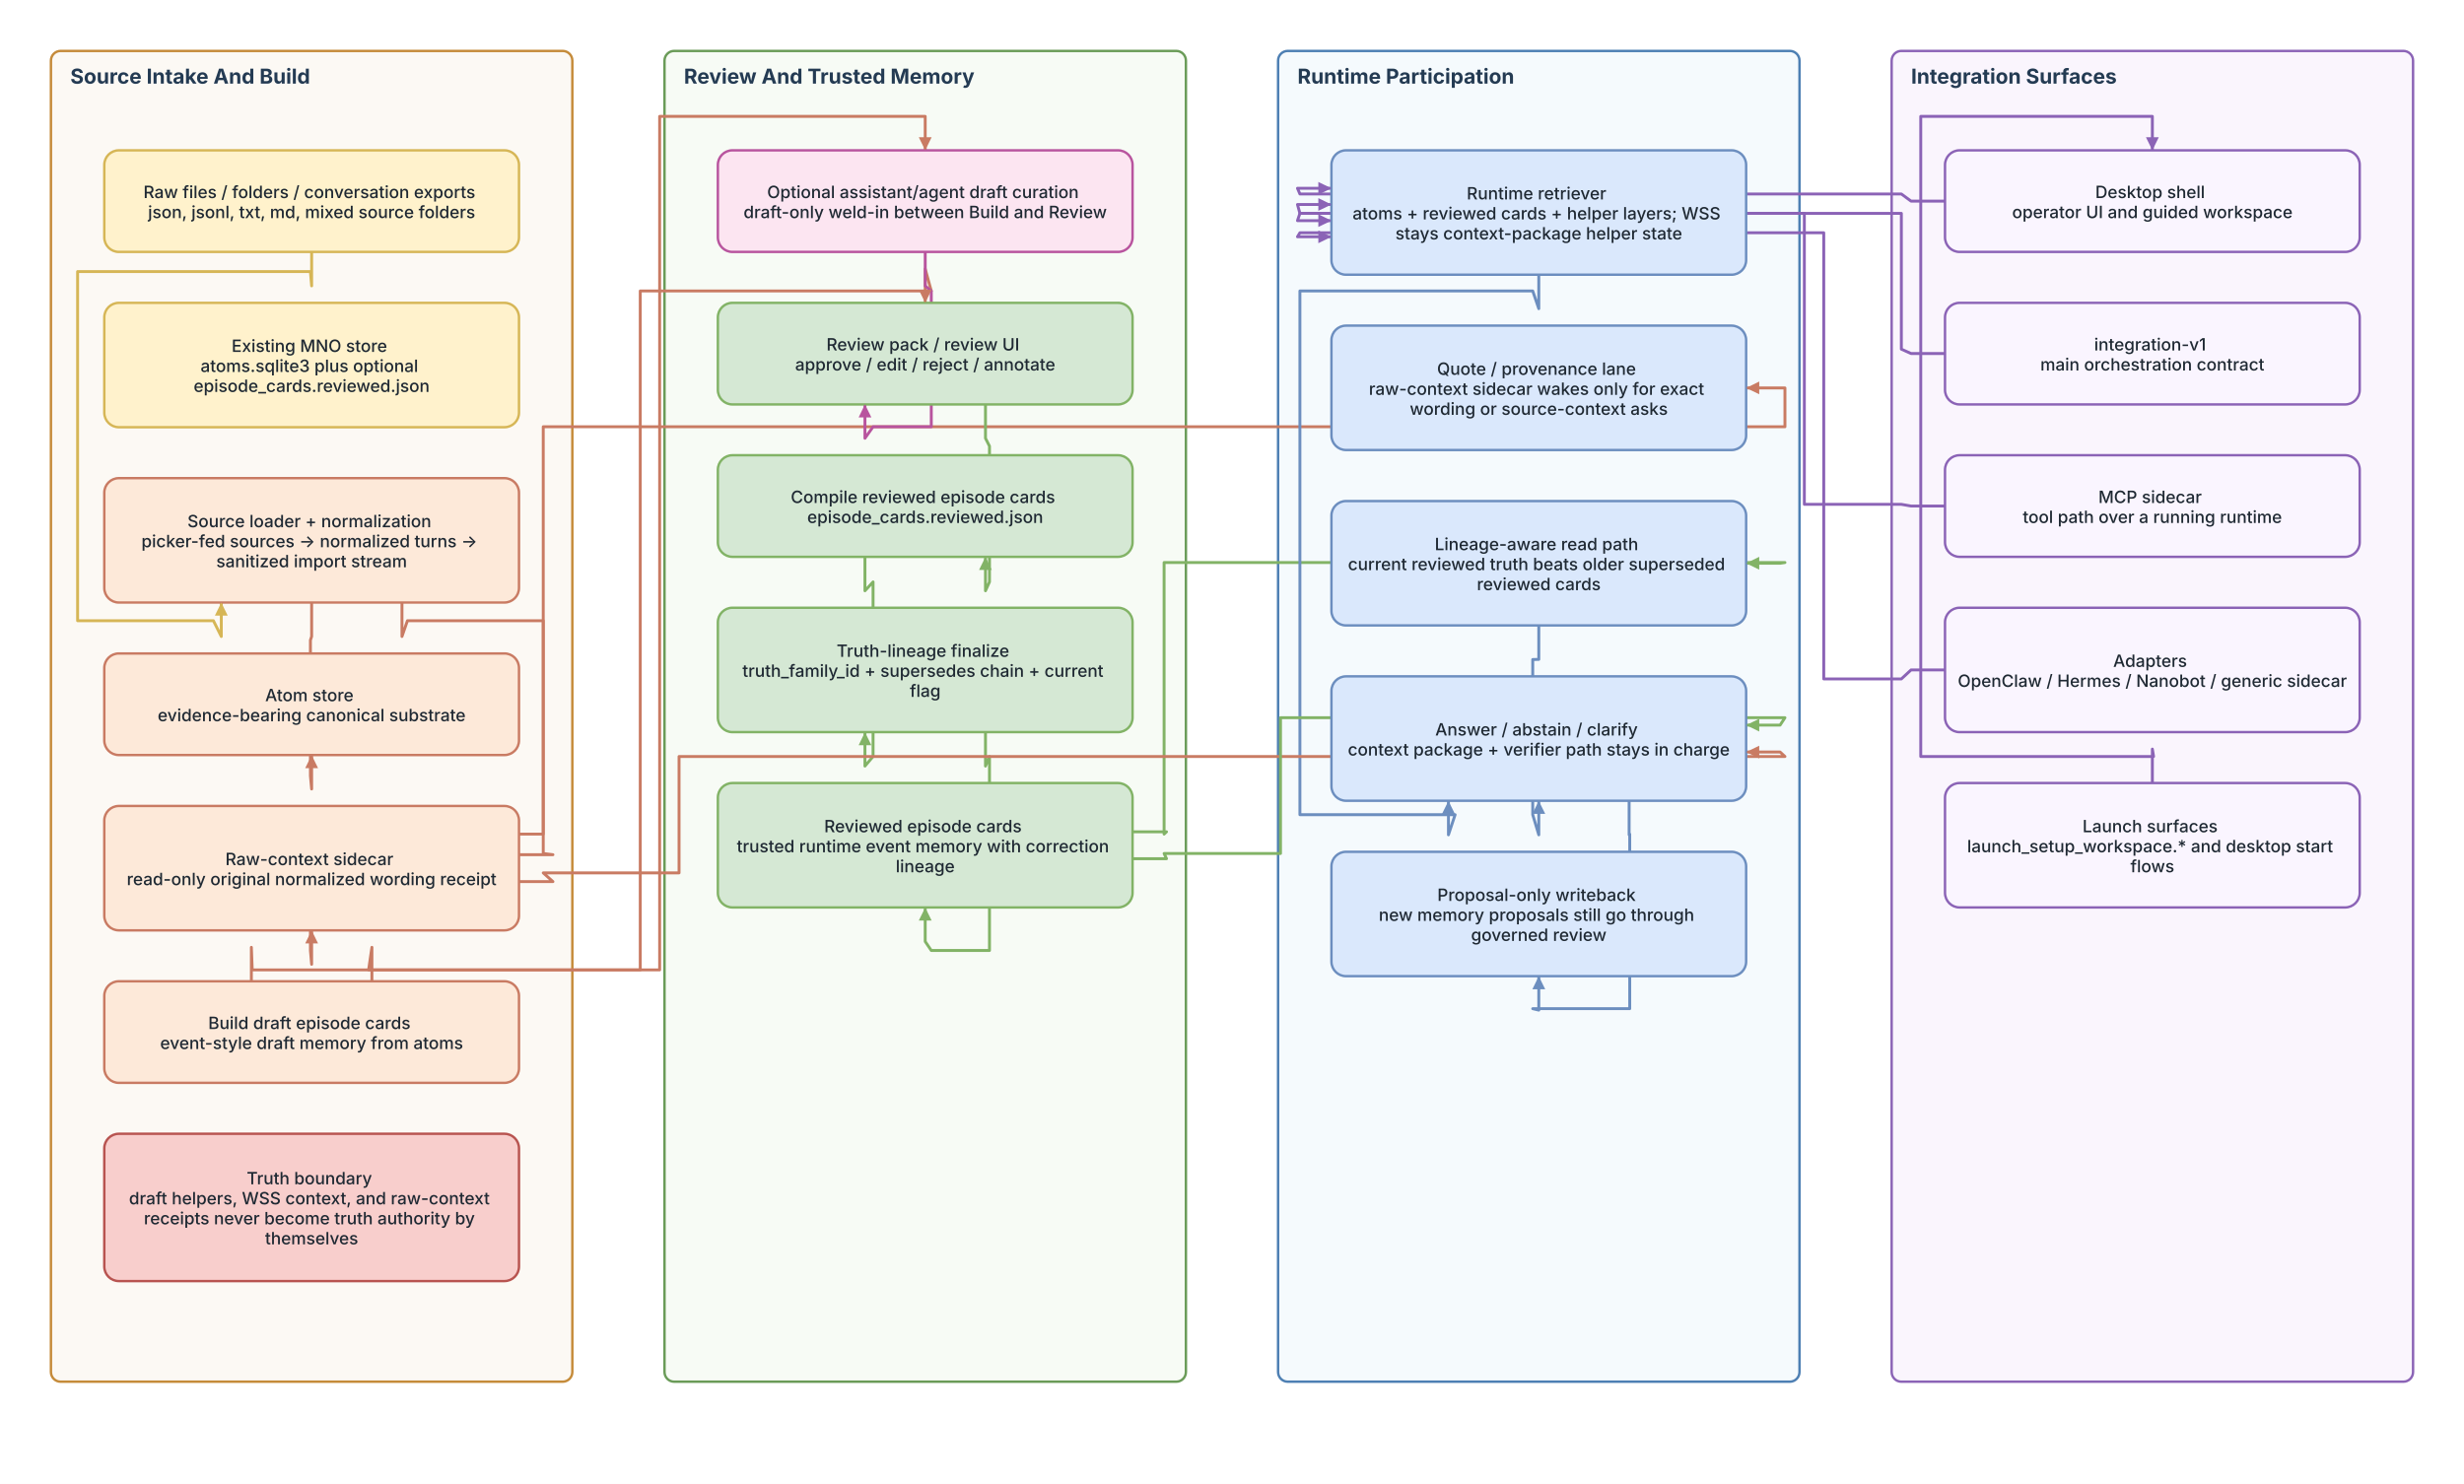
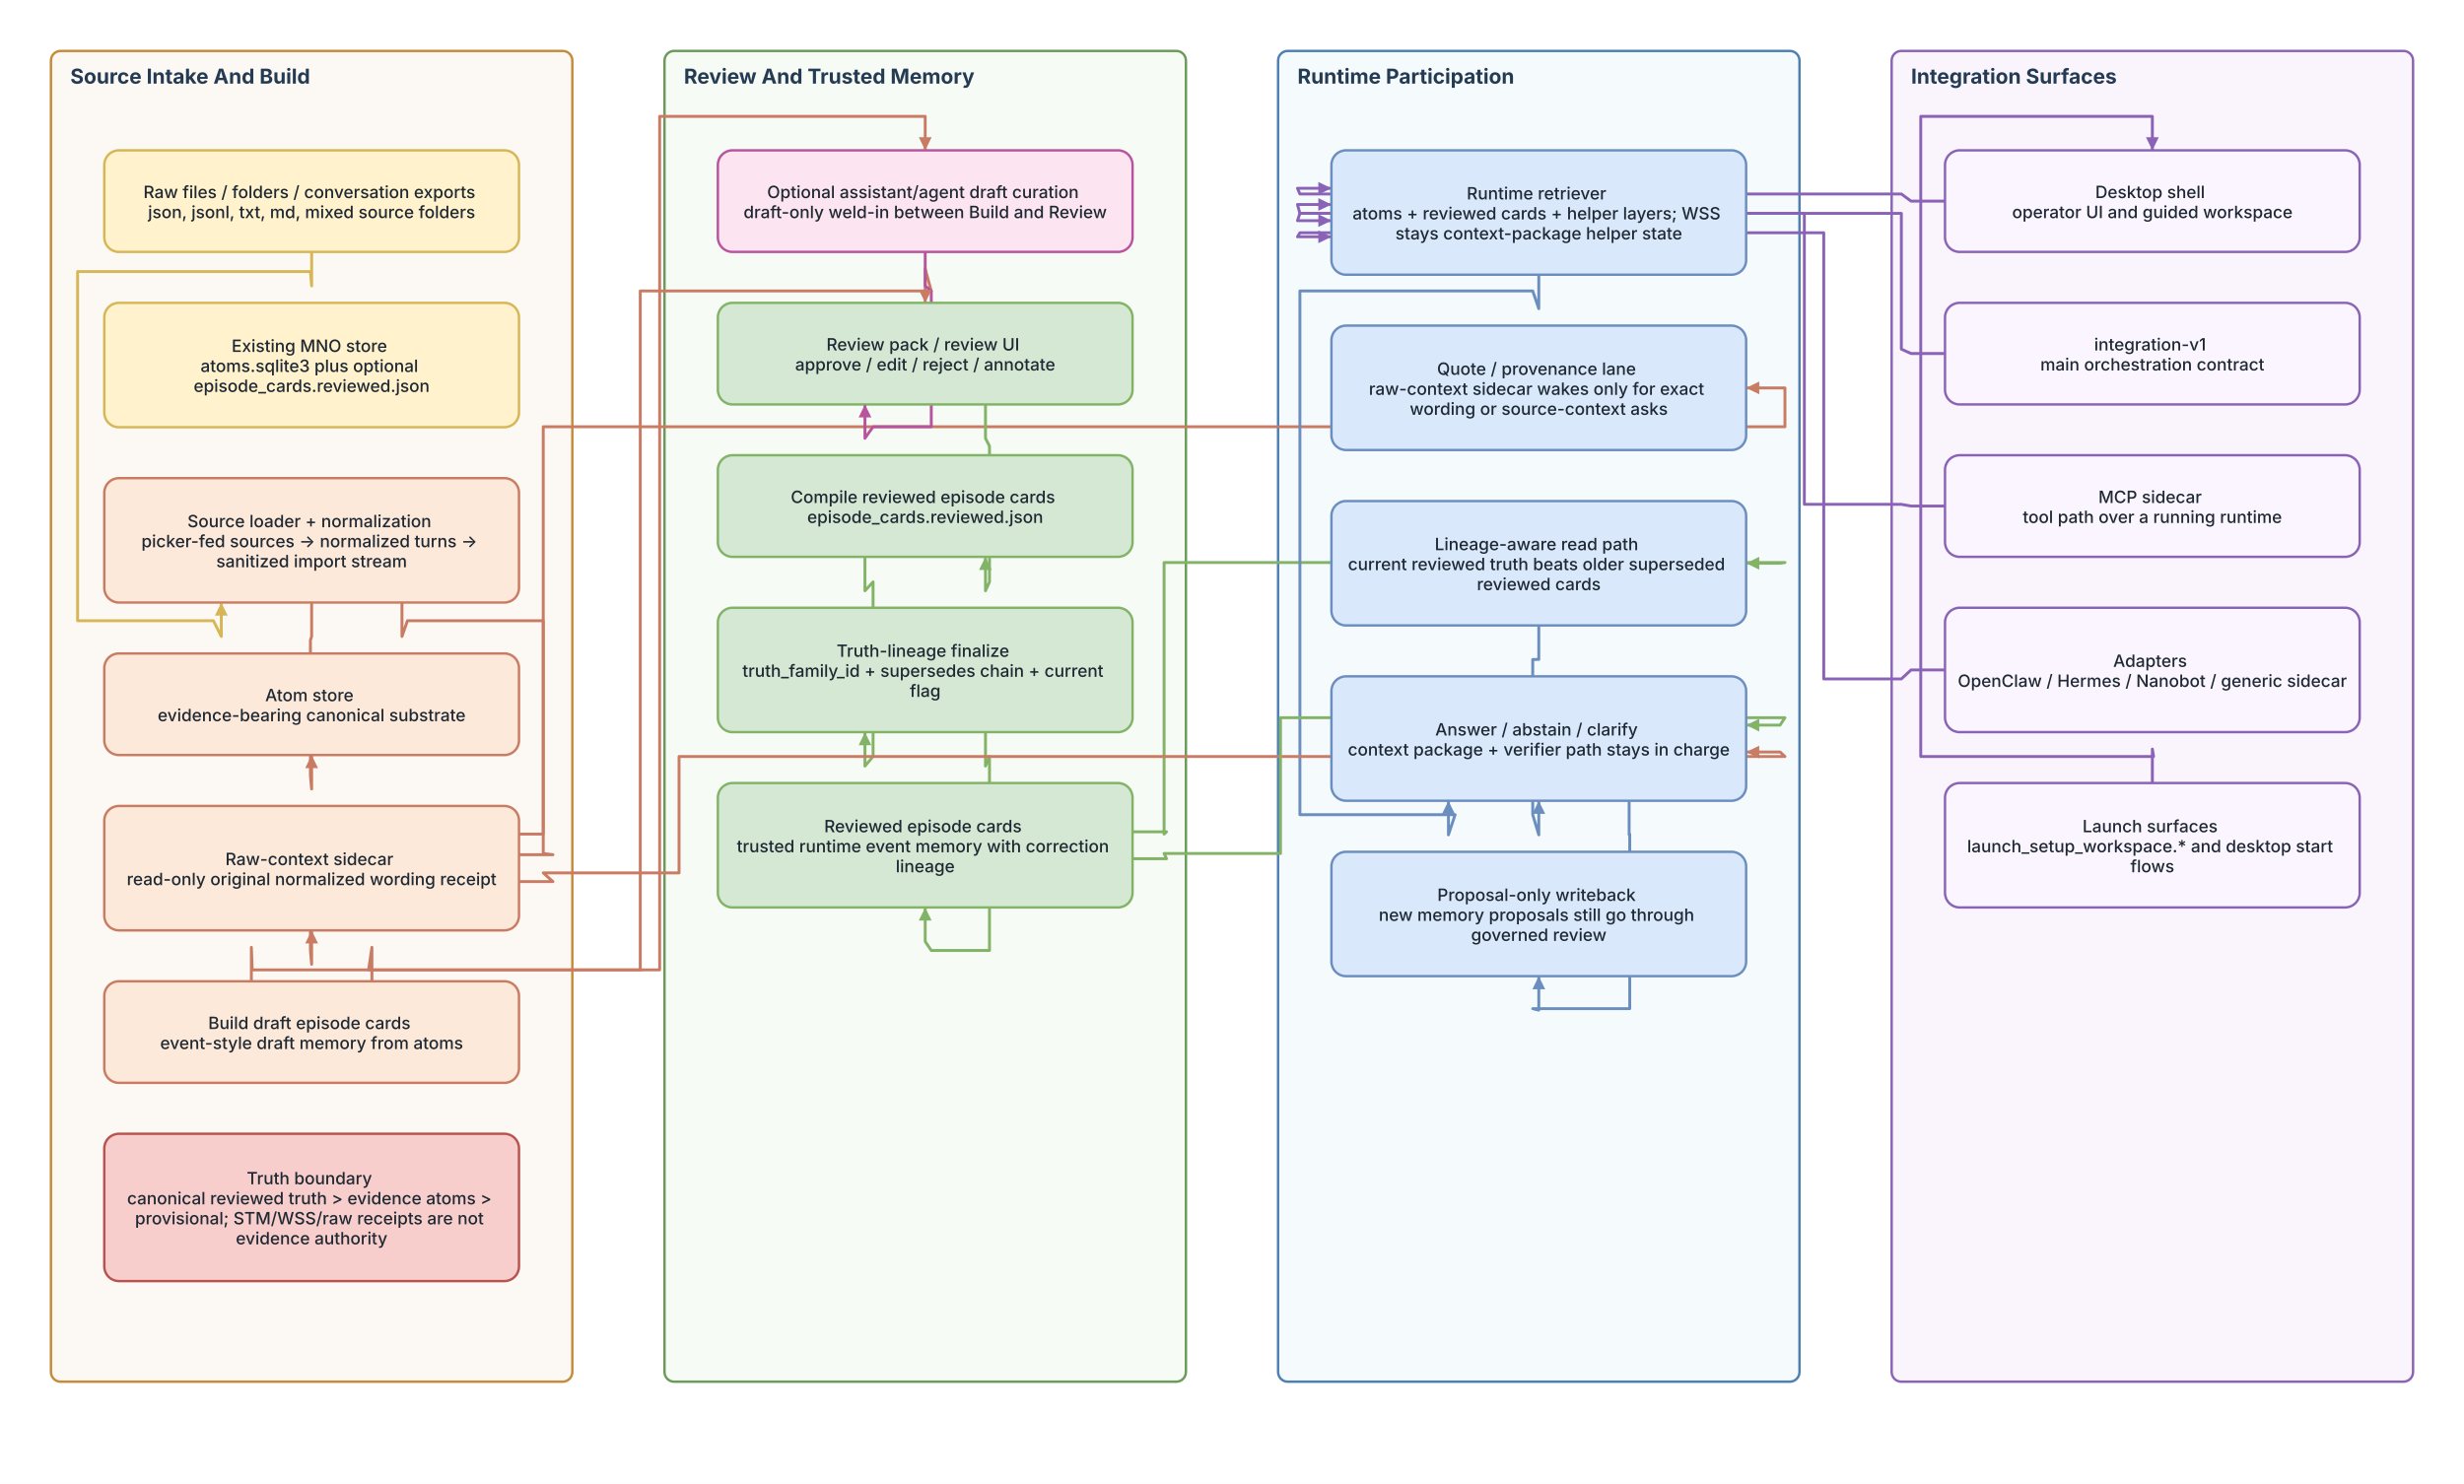
<svg xmlns="http://www.w3.org/2000/svg" width="2032" height="1224" viewBox="0 0 2032 1224" role="img" aria-label="Engineering Pipeline">
  <rect width="100%" height="100%" fill="#ffffff" />
  <rect x="42.0" y="42.0" width="430.0" height="1097.7" rx="8" fill="#f8f1e7" fill-opacity="0.48" stroke="#c58b3a" stroke-width="2" />
  <text x="58.0" y="69.0" font-family="Segoe UI, Inter, Arial, sans-serif" font-size="17" font-weight="700" fill="#243b53">Source Intake And Build</text>
  <rect x="548.0" y="42.0" width="430.0" height="1097.7" rx="8" fill="#eef6ea" fill-opacity="0.48" stroke="#6a9b58" stroke-width="2" />
  <text x="564.0" y="69.0" font-family="Segoe UI, Inter, Arial, sans-serif" font-size="17" font-weight="700" fill="#243b53">Review And Trusted Memory</text>
  <rect x="1054.0" y="42.0" width="430.0" height="1097.7" rx="8" fill="#eaf3fb" fill-opacity="0.48" stroke="#4d7fb3" stroke-width="2" />
  <text x="1070.0" y="69.0" font-family="Segoe UI, Inter, Arial, sans-serif" font-size="17" font-weight="700" fill="#243b53">Runtime Participation</text>
  <rect x="1560.0" y="42.0" width="430.0" height="1097.7" rx="8" fill="#f4eafa" fill-opacity="0.48" stroke="#8b63b6" stroke-width="2" />
  <text x="1576.0" y="69.0" font-family="Segoe UI, Inter, Arial, sans-serif" font-size="17" font-weight="700" fill="#243b53">Integration Surfaces</text>
  <polyline points="713.3,459.3 713.3,487.3 720.0,480.0 720.0,624.0 713.3,631.9 713.3,603.9" fill="none" stroke="#82b366" stroke-width="2.4" stroke-linejoin="round" stroke-linecap="round" />
  <polyline points="812.7,603.9 812.7,631.9 816.0,624.0 816.0,784.0 768.0,784.0 763.0,776.6 763.0,748.6" fill="none" stroke="#82b366" stroke-width="2.4" stroke-linejoin="round" stroke-linecap="round" />
  <polyline points="428.0,705.0 456.0,705.0 448.0,704.0 448.0,352.0 1472.0,352.0 1472.0,320.0 1468.0,320.0 1440.0,320.0" fill="none" stroke="#c97b63" stroke-width="2.4" stroke-linejoin="round" stroke-linecap="round" />
  <polyline points="934.0,686.1 962.0,686.1 960.0,688.0 960.0,464.0 1472.0,464.0 1468.0,464.6 1440.0,464.6" fill="none" stroke="#82b366" stroke-width="2.4" stroke-linejoin="round" stroke-linecap="round" />
  <polyline points="1269.0,226.6 1269.0,254.6 1264.0,240.0 1072.0,240.0 1072.0,672.0 1200.0,672.0 1194.5,688.6 1194.5,660.6" fill="none" stroke="#6c8ebf" stroke-width="2.4" stroke-linejoin="round" stroke-linecap="round" />
  <polyline points="1269.0,515.9 1269.0,543.9 1264.0,544.0 1264.0,672.0 1269.0,688.6 1269.0,660.6" fill="none" stroke="#6c8ebf" stroke-width="2.4" stroke-linejoin="round" stroke-linecap="round" />
  <polyline points="1343.5,660.6 1343.5,688.6 1344.0,688.0 1344.0,832.0 1264.0,832.0 1269.0,833.2 1269.0,805.2" fill="none" stroke="#6c8ebf" stroke-width="2.4" stroke-linejoin="round" stroke-linecap="round" />
  <polyline points="1604.0,165.9 1576.0,165.9 1568.0,160.0 1072.0,160.0 1070.0,155.3 1098.0,155.3" fill="none" stroke="#8b63b6" stroke-width="2.4" stroke-linejoin="round" stroke-linecap="round" />
  <polyline points="1604.0,291.6 1576.0,291.6 1568.0,288.0 1568.0,176.0 1072.0,176.0 1070.0,168.7 1098.0,168.7" fill="none" stroke="#8b63b6" stroke-width="2.4" stroke-linejoin="round" stroke-linecap="round" />
  <polyline points="257.0,207.8 257.0,235.8 256.0,224.0 64.0,224.0 64.0,512.0 176.0,512.0 182.5,525.0 182.5,497.0" fill="none" stroke="#d6b656" stroke-width="2.4" stroke-linejoin="round" stroke-linecap="round" />
  <polyline points="1604.0,417.4 1576.0,417.4 1568.0,416.0 1488.0,416.0 1488.0,176.0 1072.0,176.0 1070.0,182.0 1098.0,182.0" fill="none" stroke="#8b63b6" stroke-width="2.4" stroke-linejoin="round" stroke-linecap="round" />
  <polyline points="1604.0,552.6 1576.0,552.6 1568.0,560.0 1504.0,560.0 1504.0,192.0 1072.0,192.0 1070.0,195.3 1098.0,195.3" fill="none" stroke="#8b63b6" stroke-width="2.4" stroke-linejoin="round" stroke-linecap="round" />
  <polyline points="1775.0,645.9 1775.0,617.9 1776.0,624.0 1584.0,624.0 1584.0,96.0 1775.0,96.0 1775.0,124.0" fill="none" stroke="#8b63b6" stroke-width="2.4" stroke-linejoin="round" stroke-linecap="round" />
  <polyline points="428.0,727.2 456.0,727.2 448.0,720.0 560.0,720.0 560.0,624.0 1472.0,624.0 1468.0,620.3 1440.0,620.3" fill="none" stroke="#c97b63" stroke-width="2.4" stroke-linejoin="round" stroke-linecap="round" />
  <polyline points="934.0,708.3 962.0,708.3 960.0,704.0 1056.0,704.0 1056.0,592.0 1472.0,592.0 1468.0,598.1 1440.0,598.1" fill="none" stroke="#82b366" stroke-width="2.4" stroke-linejoin="round" stroke-linecap="round" />
  <polyline points="257.0,497.0 257.0,525.0 256.0,528.0 256.0,640.0 257.0,650.8 257.0,622.8" fill="none" stroke="#c97b63" stroke-width="2.4" stroke-linejoin="round" stroke-linecap="round" />
  <polyline points="331.5,497.0 331.5,525.0 336.0,512.0 448.0,512.0 448.0,688.0 256.0,688.0 256.0,784.0 257.0,795.4 257.0,767.4" fill="none" stroke="#c97b63" stroke-width="2.4" stroke-linejoin="round" stroke-linecap="round" />
  <polyline points="207.3,809.4 207.3,781.4 208.0,800.0 544.0,800.0 544.0,96.0 763.0,96.0 763.0,124.0" fill="none" stroke="#c97b63" stroke-width="2.4" stroke-linejoin="round" stroke-linecap="round" />
  <polyline points="306.7,809.4 306.7,781.4 304.0,800.0 528.0,800.0 528.0,240.0 768.0,240.0 763.0,221.8 763.0,249.8" fill="none" stroke="#c97b63" stroke-width="2.4" stroke-linejoin="round" stroke-linecap="round" />
  <polyline points="763.0,207.8 763.0,235.8 768.0,240.0 768.0,352.0 720.0,352.0 713.3,361.5 713.3,333.5" fill="none" stroke="#b8549e" stroke-width="2.4" stroke-linejoin="round" stroke-linecap="round" />
  <polyline points="812.7,333.5 812.7,361.5 816.0,368.0 816.0,480.0 812.7,487.3 812.7,459.3" fill="none" stroke="#82b366" stroke-width="2.4" stroke-linejoin="round" stroke-linecap="round" />
  <rect x="86.0" y="124.0" width="342.0" height="83.8" rx="12" fill="#fff2cc" stroke="#d6b656" stroke-width="2" />
  <text text-anchor="middle" font-family="Segoe UI, Inter, Arial, sans-serif" font-size="14" font-weight="500" fill="#1f2933" x="257.0" y="163.4">
    <tspan x="257.0" dy="0.0">Raw files / folders / conversation exports</tspan>
    <tspan x="257.0" dy="16.5">json, jsonl, txt, md, mixed source folders</tspan>
  </text>
  <rect x="86.0" y="249.8" width="342.0" height="102.6" rx="12" fill="#fff2cc" stroke="#d6b656" stroke-width="2" />
  <text text-anchor="middle" font-family="Segoe UI, Inter, Arial, sans-serif" font-size="14" font-weight="500" fill="#1f2933" x="257.0" y="290.3">
    <tspan x="257.0" dy="0.0">Existing MNO store</tspan>
    <tspan x="257.0" dy="16.5">atoms.sqlite3 plus optional</tspan>
    <tspan x="257.0" dy="16.5">episode_cards.reviewed.json</tspan>
  </text>
  <rect x="86.0" y="394.4" width="342.0" height="102.6" rx="12" fill="#fde9d9" stroke="#c97b63" stroke-width="2" />
  <text text-anchor="middle" font-family="Segoe UI, Inter, Arial, sans-serif" font-size="14" font-weight="500" fill="#1f2933" x="257.0" y="434.9">
    <tspan x="257.0" dy="0.0">Source loader + normalization</tspan>
    <tspan x="257.0" dy="16.5">picker-fed sources -&gt; normalized turns -&gt;</tspan>
    <tspan x="257.0" dy="16.5">sanitized import stream</tspan>
  </text>
  <rect x="86.0" y="539.0" width="342.0" height="83.8" rx="12" fill="#fde9d9" stroke="#c97b63" stroke-width="2" />
  <text text-anchor="middle" font-family="Segoe UI, Inter, Arial, sans-serif" font-size="14" font-weight="500" fill="#1f2933" x="257.0" y="578.4">
    <tspan x="257.0" dy="0.0">Atom store</tspan>
    <tspan x="257.0" dy="16.5">evidence-bearing canonical substrate</tspan>
  </text>
  <rect x="86.0" y="664.8" width="342.0" height="102.6" rx="12" fill="#fde9d9" stroke="#c97b63" stroke-width="2" />
  <text text-anchor="middle" font-family="Segoe UI, Inter, Arial, sans-serif" font-size="14" font-weight="500" fill="#1f2933" x="257.0" y="713.6">
    <tspan x="257.0" dy="0.0">Raw-context sidecar</tspan>
    <tspan x="257.0" dy="16.5">read-only original normalized wording receipt</tspan>
  </text>
  <rect x="86.0" y="809.4" width="342.0" height="83.8" rx="12" fill="#fde9d9" stroke="#c97b63" stroke-width="2" />
  <text text-anchor="middle" font-family="Segoe UI, Inter, Arial, sans-serif" font-size="14" font-weight="500" fill="#1f2933" x="257.0" y="848.8">
    <tspan x="257.0" dy="0.0">Build draft episode cards</tspan>
    <tspan x="257.0" dy="16.5">event-style draft memory from atoms</tspan>
  </text>
  <rect x="86.0" y="935.2" width="342.0" height="121.5" rx="12" fill="#f8cecc" stroke="#b85450" stroke-width="2" />
  <text text-anchor="middle" font-family="Segoe UI, Inter, Arial, sans-serif" font-size="14" font-weight="500" fill="#1f2933" x="257.0" y="976.9">
    <tspan x="257.0" dy="0.0">Truth boundary</tspan>
-     <tspan x="257.0" dy="16.5">draft helpers, WSS context, and raw-context</tspan>
-     <tspan x="257.0" dy="16.5">receipts never become truth authority by</tspan>
-     <tspan x="257.0" dy="16.5">themselves</tspan>
+     <tspan x="257.0" dy="16.5">canonical reviewed truth &gt; evidence atoms &gt;</tspan>
+     <tspan x="257.0" dy="16.5">provisional; STM/WSS/raw receipts are not</tspan>
+     <tspan x="257.0" dy="16.5">evidence authority</tspan>
  </text>
  <rect x="592.0" y="124.0" width="342.0" height="83.8" rx="12" fill="#fce5f1" stroke="#b8549e" stroke-width="2" />
  <text text-anchor="middle" font-family="Segoe UI, Inter, Arial, sans-serif" font-size="14" font-weight="500" fill="#1f2933" x="763.0" y="163.4">
    <tspan x="763.0" dy="0.0">Optional assistant/agent draft curation</tspan>
    <tspan x="763.0" dy="16.5">draft-only weld-in between Build and Review</tspan>
  </text>
  <rect x="592.0" y="249.8" width="342.0" height="83.8" rx="12" fill="#d5e8d4" stroke="#82b366" stroke-width="2" />
  <text text-anchor="middle" font-family="Segoe UI, Inter, Arial, sans-serif" font-size="14" font-weight="500" fill="#1f2933" x="763.0" y="289.1">
    <tspan x="763.0" dy="0.0">Review pack / review UI</tspan>
    <tspan x="763.0" dy="16.5">approve / edit / reject / annotate</tspan>
  </text>
  <rect x="592.0" y="375.5" width="342.0" height="83.8" rx="12" fill="#d5e8d4" stroke="#82b366" stroke-width="2" />
  <text text-anchor="middle" font-family="Segoe UI, Inter, Arial, sans-serif" font-size="14" font-weight="500" fill="#1f2933" x="763.0" y="414.9">
    <tspan x="763.0" dy="0.0">Compile reviewed episode cards</tspan>
    <tspan x="763.0" dy="16.5">episode_cards.reviewed.json</tspan>
  </text>
  <rect x="592.0" y="501.3" width="342.0" height="102.6" rx="12" fill="#d5e8d4" stroke="#82b366" stroke-width="2" />
  <text text-anchor="middle" font-family="Segoe UI, Inter, Arial, sans-serif" font-size="14" font-weight="500" fill="#1f2933" x="763.0" y="541.8">
    <tspan x="763.0" dy="0.0">Truth-lineage finalize</tspan>
    <tspan x="763.0" dy="16.5">truth_family_id + supersedes chain + current</tspan>
    <tspan x="763.0" dy="16.5">flag</tspan>
  </text>
  <rect x="592.0" y="645.9" width="342.0" height="102.6" rx="12" fill="#d5e8d4" stroke="#82b366" stroke-width="2" />
  <text text-anchor="middle" font-family="Segoe UI, Inter, Arial, sans-serif" font-size="14" font-weight="500" fill="#1f2933" x="763.0" y="686.5">
    <tspan x="763.0" dy="0.0">Reviewed episode cards</tspan>
    <tspan x="763.0" dy="16.5">trusted runtime event memory with correction</tspan>
    <tspan x="763.0" dy="16.5">lineage</tspan>
  </text>
  <rect x="1098.0" y="124.0" width="342.0" height="102.6" rx="12" fill="#dae8fc" stroke="#6c8ebf" stroke-width="2" />
  <text text-anchor="middle" font-family="Segoe UI, Inter, Arial, sans-serif" font-size="14" font-weight="500" fill="#1f2933" x="1269.0" y="164.5">
    <tspan x="1269.0" dy="0.0">Runtime retriever</tspan>
    <tspan x="1269.0" dy="16.5">atoms + reviewed cards + helper layers; WSS</tspan>
    <tspan x="1269.0" dy="16.5">stays context-package helper state</tspan>
  </text>
  <rect x="1098.0" y="268.6" width="342.0" height="102.6" rx="12" fill="#dae8fc" stroke="#6c8ebf" stroke-width="2" />
  <text text-anchor="middle" font-family="Segoe UI, Inter, Arial, sans-serif" font-size="14" font-weight="500" fill="#1f2933" x="1269.0" y="309.2">
    <tspan x="1269.0" dy="0.0">Quote / provenance lane</tspan>
    <tspan x="1269.0" dy="16.5">raw-context sidecar wakes only for exact</tspan>
    <tspan x="1269.0" dy="16.5">wording or source-context asks</tspan>
  </text>
  <rect x="1098.0" y="413.3" width="342.0" height="102.6" rx="12" fill="#dae8fc" stroke="#6c8ebf" stroke-width="2" />
  <text text-anchor="middle" font-family="Segoe UI, Inter, Arial, sans-serif" font-size="14" font-weight="500" fill="#1f2933" x="1269.0" y="453.8">
    <tspan x="1269.0" dy="0.0">Lineage-aware read path</tspan>
    <tspan x="1269.0" dy="16.5">current reviewed truth beats older superseded</tspan>
    <tspan x="1269.0" dy="16.5">reviewed cards</tspan>
  </text>
  <rect x="1098.0" y="557.9" width="342.0" height="102.6" rx="12" fill="#dae8fc" stroke="#6c8ebf" stroke-width="2" />
  <text text-anchor="middle" font-family="Segoe UI, Inter, Arial, sans-serif" font-size="14" font-weight="500" fill="#1f2933" x="1269.0" y="606.7">
    <tspan x="1269.0" dy="0.0">Answer / abstain / clarify</tspan>
    <tspan x="1269.0" dy="16.5">context package + verifier path stays in charge</tspan>
  </text>
  <rect x="1098.0" y="702.6" width="342.0" height="102.6" rx="12" fill="#dae8fc" stroke="#6c8ebf" stroke-width="2" />
  <text text-anchor="middle" font-family="Segoe UI, Inter, Arial, sans-serif" font-size="14" font-weight="500" fill="#1f2933" x="1269.0" y="743.1">
    <tspan x="1269.0" dy="0.0">Proposal-only writeback</tspan>
    <tspan x="1269.0" dy="16.5">new memory proposals still go through</tspan>
    <tspan x="1269.0" dy="16.5">governed review</tspan>
  </text>
  <rect x="1604.0" y="124.0" width="342.0" height="83.8" rx="12" fill="#faf5ff" stroke="#8b63b6" stroke-width="2" />
  <text text-anchor="middle" font-family="Segoe UI, Inter, Arial, sans-serif" font-size="14" font-weight="500" fill="#1f2933" x="1775.0" y="163.4">
    <tspan x="1775.0" dy="0.0">Desktop shell</tspan>
    <tspan x="1775.0" dy="16.5">operator UI and guided workspace</tspan>
  </text>
  <rect x="1604.0" y="249.8" width="342.0" height="83.8" rx="12" fill="#faf5ff" stroke="#8b63b6" stroke-width="2" />
  <text text-anchor="middle" font-family="Segoe UI, Inter, Arial, sans-serif" font-size="14" font-weight="500" fill="#1f2933" x="1775.0" y="289.1">
    <tspan x="1775.0" dy="0.0">integration-v1</tspan>
    <tspan x="1775.0" dy="16.5">main orchestration contract</tspan>
  </text>
  <rect x="1604.0" y="375.5" width="342.0" height="83.8" rx="12" fill="#faf5ff" stroke="#8b63b6" stroke-width="2" />
  <text text-anchor="middle" font-family="Segoe UI, Inter, Arial, sans-serif" font-size="14" font-weight="500" fill="#1f2933" x="1775.0" y="414.9">
    <tspan x="1775.0" dy="0.0">MCP sidecar</tspan>
    <tspan x="1775.0" dy="16.5">tool path over a running runtime</tspan>
  </text>
  <rect x="1604.0" y="501.3" width="342.0" height="102.6" rx="12" fill="#faf5ff" stroke="#8b63b6" stroke-width="2" />
  <text text-anchor="middle" font-family="Segoe UI, Inter, Arial, sans-serif" font-size="14" font-weight="500" fill="#1f2933" x="1775.0" y="550.1">
    <tspan x="1775.0" dy="0.0">Adapters</tspan>
    <tspan x="1775.0" dy="16.5">OpenClaw / Hermes / Nanobot / generic sidecar</tspan>
  </text>
  <rect x="1604.0" y="645.9" width="342.0" height="102.6" rx="12" fill="#faf5ff" stroke="#8b63b6" stroke-width="2" />
  <text text-anchor="middle" font-family="Segoe UI, Inter, Arial, sans-serif" font-size="14" font-weight="500" fill="#1f2933" x="1775.0" y="686.5">
    <tspan x="1775.0" dy="0.0">Launch surfaces</tspan>
    <tspan x="1775.0" dy="16.5">launch_setup_workspace.* and desktop start</tspan>
    <tspan x="1775.0" dy="16.5">flows</tspan>
  </text>
  <polygon points="713.3,603.9 718.6,614.7 708.1,614.7" fill="#82b366" />
  <polygon points="763.0,748.6 768.3,759.3 757.7,759.3" fill="#82b366" />
  <polygon points="1440.0,320.0 1450.8,314.7 1450.8,325.2" fill="#c97b63" />
  <polygon points="1440.0,464.6 1450.8,459.3 1450.8,469.9" fill="#82b366" />
  <polygon points="1194.5,660.6 1199.8,671.3 1189.2,671.3" fill="#6c8ebf" />
  <polygon points="1269.0,660.6 1274.3,671.3 1263.7,671.3" fill="#6c8ebf" />
  <polygon points="1269.0,805.2 1274.3,816.0 1263.7,816.0" fill="#6c8ebf" />
  <polygon points="1098.0,155.3 1087.2,160.6 1087.2,150.1" fill="#8b63b6" />
  <polygon points="1098.0,168.7 1087.2,173.9 1087.2,163.4" fill="#8b63b6" />
  <polygon points="182.5,497.0 187.8,507.8 177.2,507.8" fill="#d6b656" />
  <polygon points="1098.0,182.0 1087.2,187.2 1087.2,176.7" fill="#8b63b6" />
  <polygon points="1098.0,195.3 1087.2,200.6 1087.2,190.1" fill="#8b63b6" />
  <polygon points="1775.0,124.0 1769.7,113.2 1780.3,113.2" fill="#8b63b6" />
  <polygon points="1440.0,620.3 1450.8,615.1 1450.8,625.6" fill="#c97b63" />
  <polygon points="1440.0,598.1 1450.8,592.9 1450.8,603.4" fill="#82b366" />
  <polygon points="257.0,622.8 262.3,633.6 251.7,633.6" fill="#c97b63" />
  <polygon points="257.0,767.4 262.3,778.2 251.7,778.2" fill="#c97b63" />
  <polygon points="763.0,124.0 757.7,113.2 768.3,113.2" fill="#c97b63" />
  <polygon points="763.0,249.8 757.7,239.0 768.3,239.0" fill="#c97b63" />
  <polygon points="713.3,333.5 718.6,344.3 708.1,344.3" fill="#b8549e" />
  <polygon points="812.7,459.3 817.9,470.1 807.4,470.1" fill="#82b366" />
</svg>
